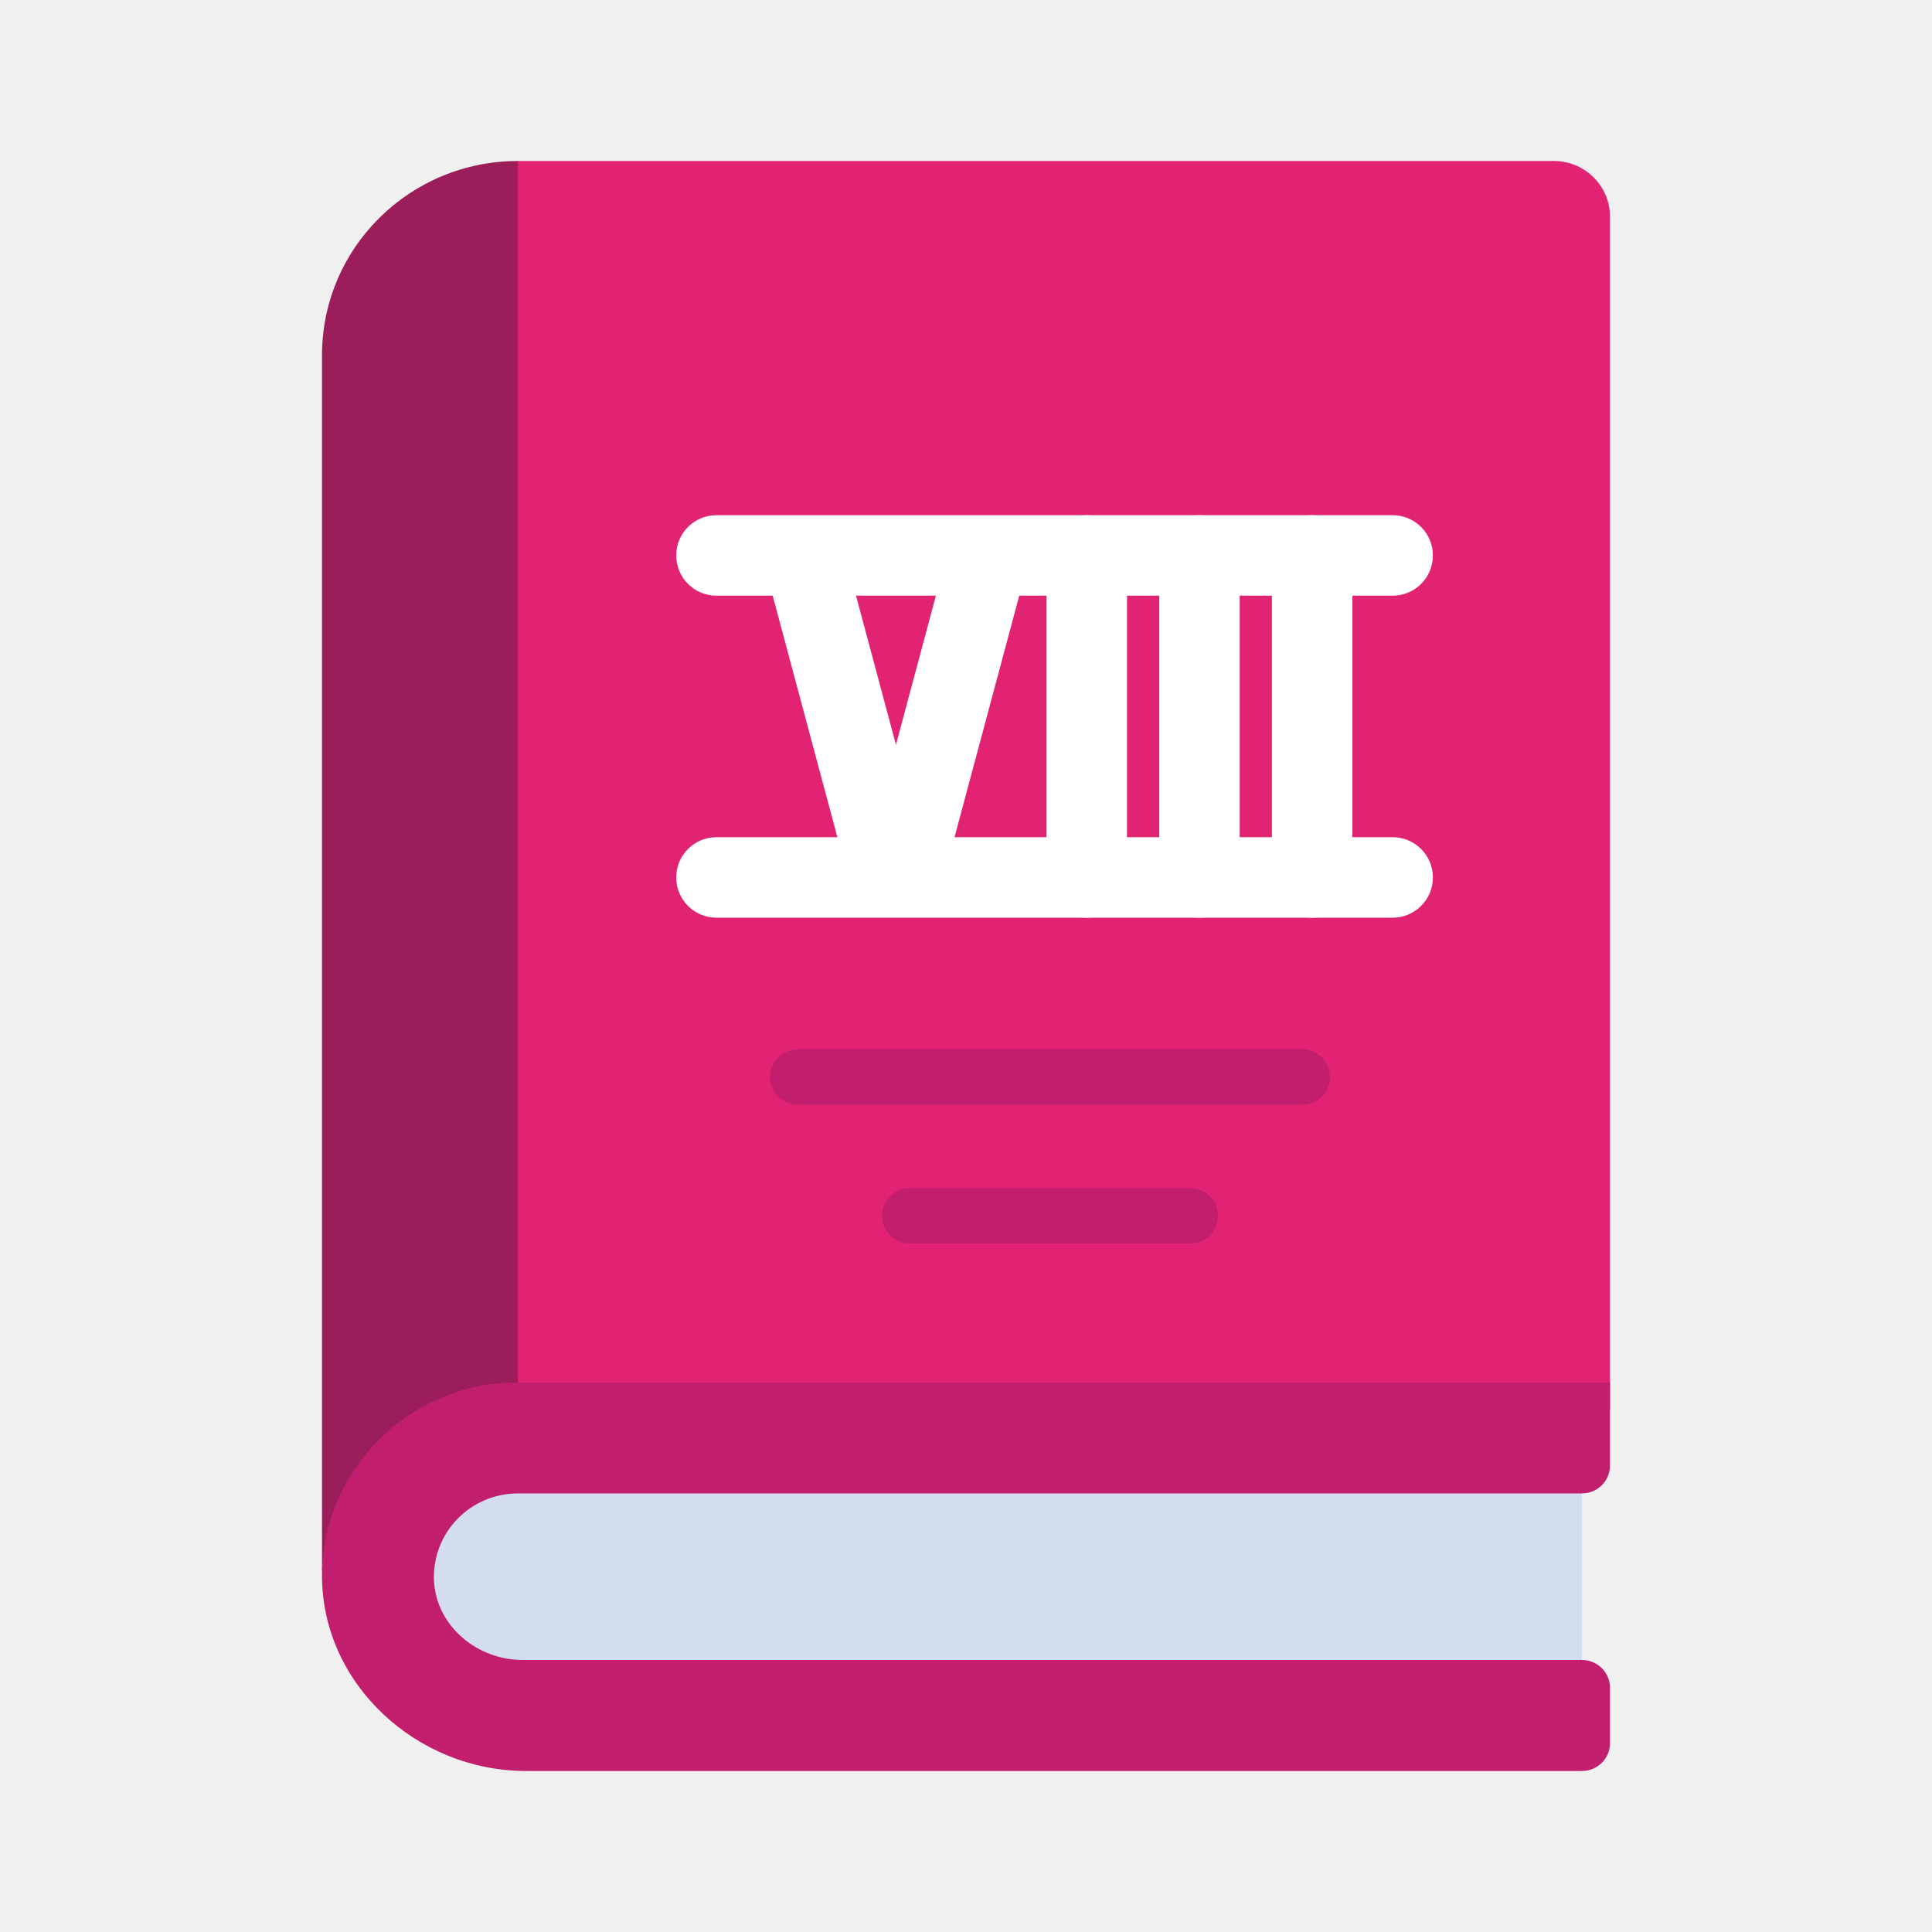
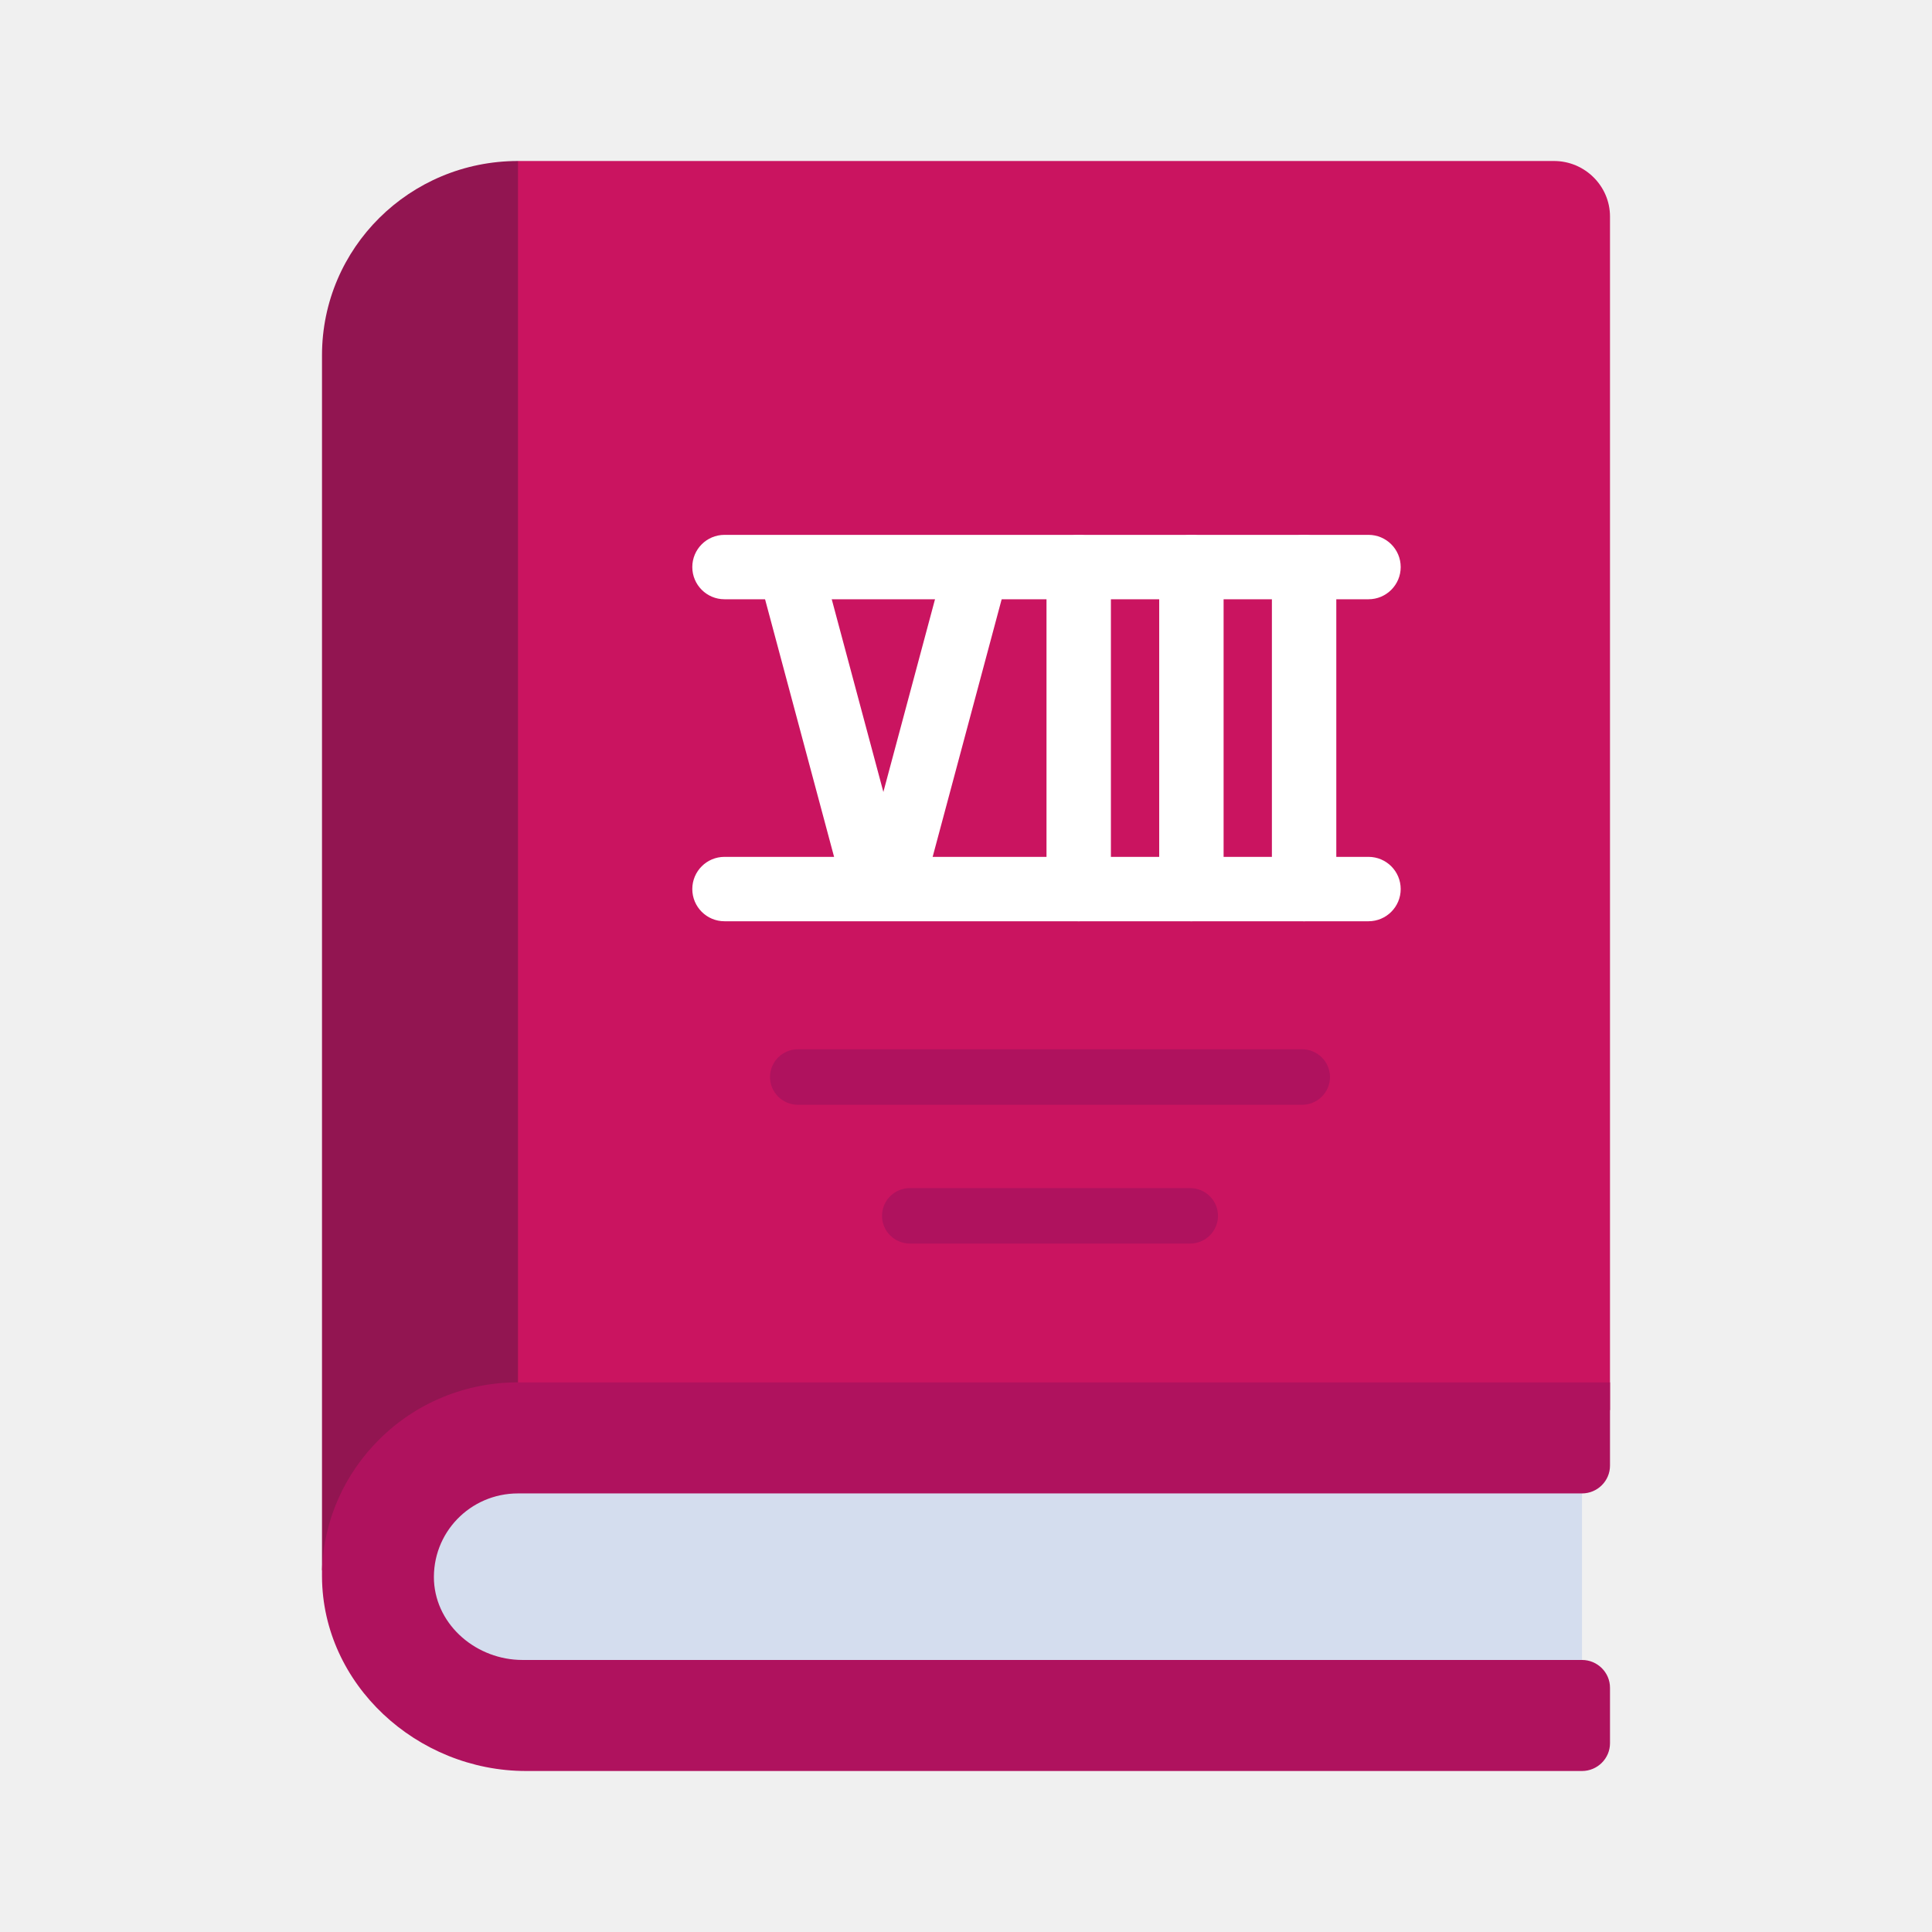
<svg xmlns="http://www.w3.org/2000/svg" width="120" height="120" viewBox="0 0 120 120" fill="none">
-   <rect x="60" y="31.211" width="3.509" height="27.085" rx="1.754" fill="white" />
  <path d="M30.435 91.034H98.261V104.828H30.435C26.595 104.828 23.478 101.738 23.478 97.931C23.478 94.124 26.595 91.034 30.435 91.034Z" fill="#D4DDEE" />
-   <path d="M20 97.534V22.069C20 15.397 25.444 10 32.174 10L33.913 11.724V84.138L32.174 87.586L20 97.534Z" fill="#9B1E5A" />
-   <path d="M100 13.448V87.586H32.174V10H96.522C98.435 10 100 11.552 100 13.448Z" fill="#E22373" />
-   <path d="M26.956 98.207C27.113 101 29.635 103.103 32.452 103.103H98.261C99.217 103.103 100 103.879 100 104.828V108.276C100 109.224 99.217 110 98.261 110H32.678C25.896 110 20.035 104.621 20 97.931V97.534C20.104 94.345 21.444 91.5 23.565 89.397C24.693 88.273 26.035 87.382 27.513 86.775C28.99 86.168 30.575 85.858 32.174 85.862H100V91.034C100 91.983 99.217 92.759 98.261 92.759H32.174C29.2 92.759 26.817 95.207 26.956 98.207Z" fill="#C11F6D" />
-   <path d="M80.87 68.621H49.565C49.104 68.621 48.662 68.439 48.336 68.116C48.009 67.792 47.826 67.354 47.826 66.897C47.826 66.439 48.009 66.001 48.336 65.677C48.662 65.354 49.104 65.172 49.565 65.172H80.87C81.331 65.172 81.773 65.354 82.099 65.677C82.426 66.001 82.609 66.439 82.609 66.897C82.609 67.354 82.426 67.792 82.099 68.116C81.773 68.439 81.331 68.621 80.87 68.621ZM73.913 77.241H56.522C56.061 77.241 55.618 77.06 55.292 76.736C54.966 76.413 54.783 75.975 54.783 75.517C54.783 75.06 54.966 74.621 55.292 74.298C55.618 73.975 56.061 73.793 56.522 73.793H73.913C74.374 73.793 74.817 73.975 75.143 74.298C75.469 74.621 75.652 75.06 75.652 75.517C75.652 75.975 75.469 76.413 75.143 76.736C74.817 77.06 74.374 77.241 73.913 77.241Z" fill="#C11F6D" />
-   <rect width="5" height="25" rx="2.5" transform="matrix(-0.965926 -0.258819 -0.258819 0.965926 64.3 33.2941)" fill="white" />
-   <rect width="5" height="25" rx="2.5" transform="matrix(-0.965926 0.258819 0.258819 0.965926 51.8296 32)" fill="white" />
-   <rect width="5" height="47" rx="2.5" transform="matrix(4.37114e-08 1 1 -4.37114e-08 42 32)" fill="white" />
-   <rect width="5" height="25" rx="2.5" transform="matrix(-1 0 0 1 70 32)" fill="white" />
-   <rect width="5" height="25" rx="2.5" transform="matrix(-1 0 0 1 77 32)" fill="white" />
-   <rect width="5" height="25" rx="2.5" transform="matrix(-1 0 0 1 84 32)" fill="white" />
-   <rect width="5" height="47" rx="2.5" transform="matrix(4.37114e-08 1 1 -4.37114e-08 42 52)" fill="white" />
+   <path d="M20 97.534V22.069C20 15.397 25.444 10 32.174 10L33.913 11.724V84.138L32.174 87.586L20 97.534Z" fill="#921551" />
+   <path d="M100 13.448V87.586H32.174V10H96.522C98.435 10 100 11.552 100 13.448Z" fill="#CA1460" />
+   <path d="M26.956 98.207C27.113 101 29.635 103.103 32.452 103.103H98.261C99.217 103.103 100 103.879 100 104.828V108.276C100 109.224 99.217 110 98.261 110H32.678C25.896 110 20.035 104.621 20 97.931V97.534C20.104 94.345 21.444 91.5 23.565 89.397C24.693 88.273 26.035 87.382 27.513 86.775C28.99 86.168 30.575 85.858 32.174 85.862H100V91.034C100 91.983 99.217 92.759 98.261 92.759H32.174C29.2 92.759 26.817 95.207 26.956 98.207Z" fill="#AF125E" />
+   <path d="M80.87 68.621H49.565C49.104 68.621 48.662 68.439 48.336 68.116C48.009 67.792 47.826 67.354 47.826 66.897C47.826 66.439 48.009 66.001 48.336 65.677C48.662 65.354 49.104 65.172 49.565 65.172H80.87C81.331 65.172 81.773 65.354 82.099 65.677C82.426 66.001 82.609 66.439 82.609 66.897C82.609 67.354 82.426 67.792 82.099 68.116C81.773 68.439 81.331 68.621 80.87 68.621ZM73.913 77.241H56.522C56.061 77.241 55.618 77.06 55.292 76.736C54.966 76.413 54.783 75.975 54.783 75.517C54.783 75.06 54.966 74.621 55.292 74.298C55.618 73.975 56.061 73.793 56.522 73.793H73.913C74.374 73.793 74.817 73.975 75.143 74.298C75.469 74.621 75.652 75.06 75.652 75.517C75.652 75.975 75.469 76.413 75.143 76.736C74.817 77.06 74.374 77.241 73.913 77.241Z" fill="#AF125E" />
+   <rect width="4" height="24" rx="2" transform="matrix(-1 0 0 1 69 33.2211)" fill="white" />
+   <rect width="4" height="24" rx="2" transform="matrix(-1 0 0 1 76 33.2211)" fill="white" />
+   <rect width="4" height="24" rx="2" transform="matrix(-1 0 0 1 83 33.2211)" fill="white" />
+   <rect width="4" height="44" rx="2" transform="matrix(4.37114e-08 1 1 -4.37114e-08 43 33.2211)" fill="white" />
+   <rect width="4" height="44" rx="2" transform="matrix(4.37114e-08 1 1 -4.37114e-08 43 53.2211)" fill="white" />
+   <path d="M62.482 36.226C62.768 35.159 62.135 34.062 61.068 33.776V33.776C60.001 33.491 58.904 34.124 58.619 35.191L53.442 54.509C53.156 55.576 53.79 56.673 54.856 56.959V56.959C55.923 57.245 57.02 56.611 57.306 55.544L62.482 36.226Z" fill="white" />
+   <rect width="4" height="24" rx="2" transform="matrix(-0.965926 0.258819 0.258819 0.965926 50.5295 33)" fill="white" />
</svg>
